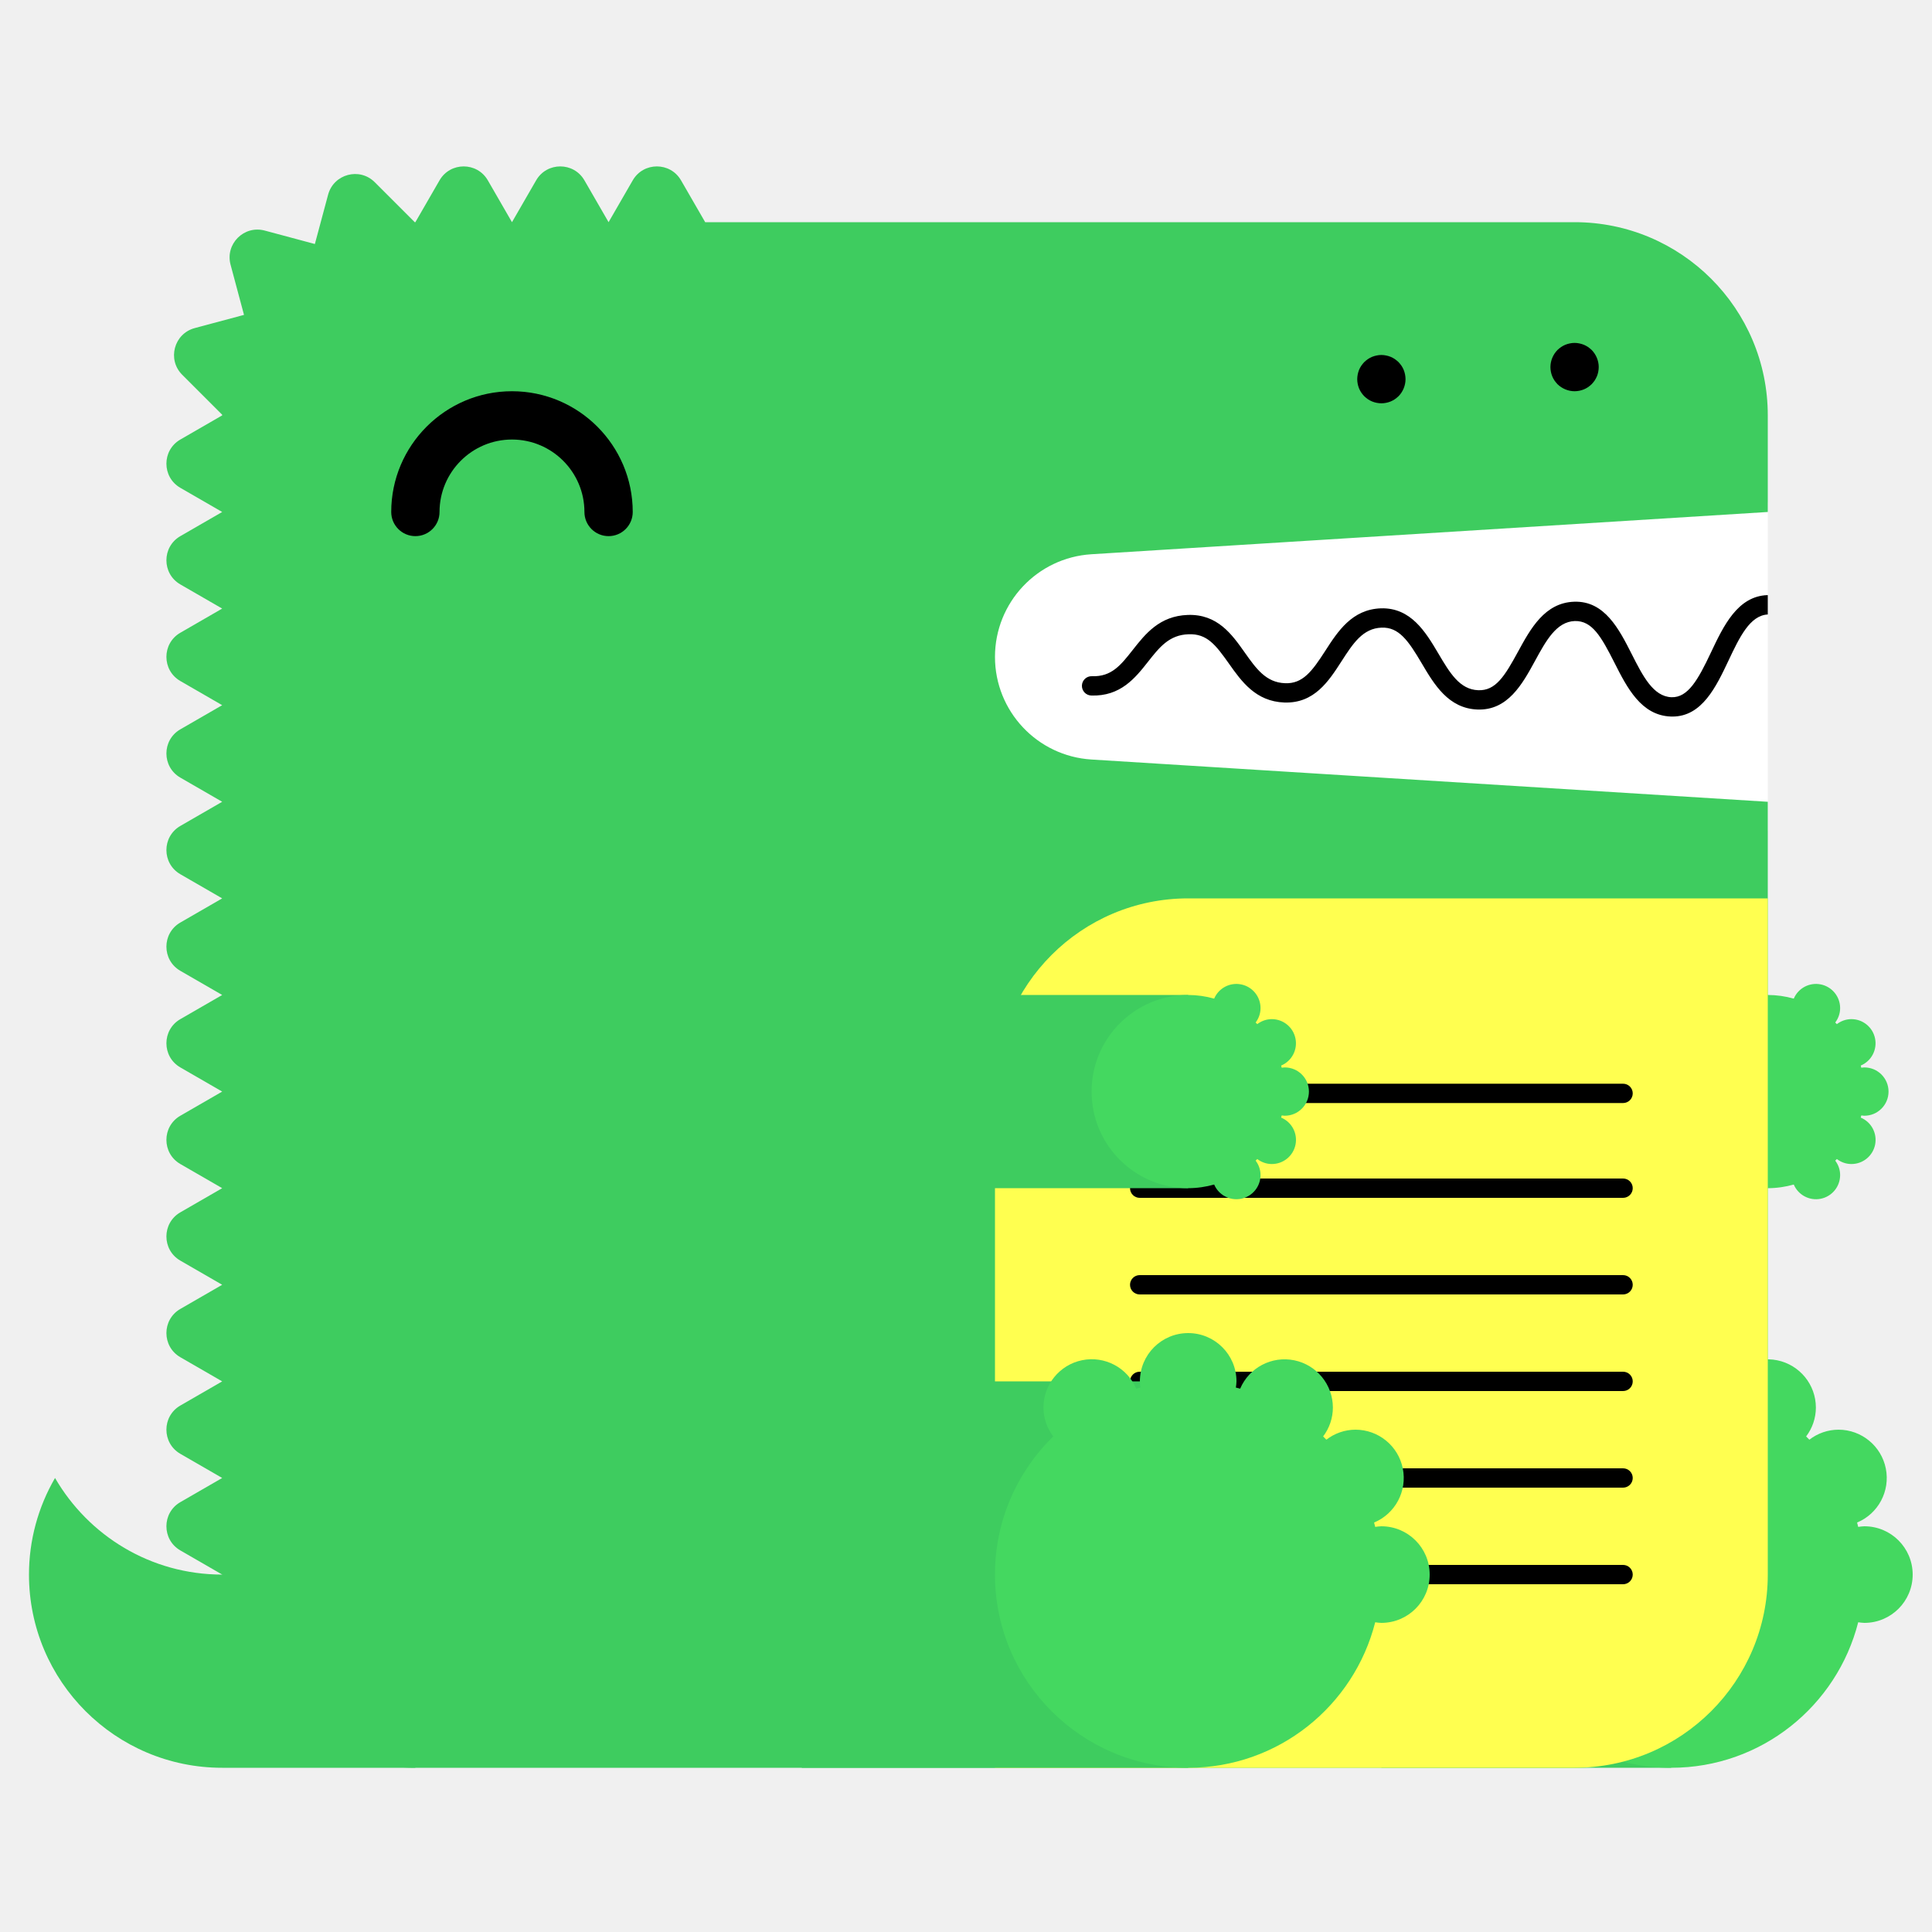
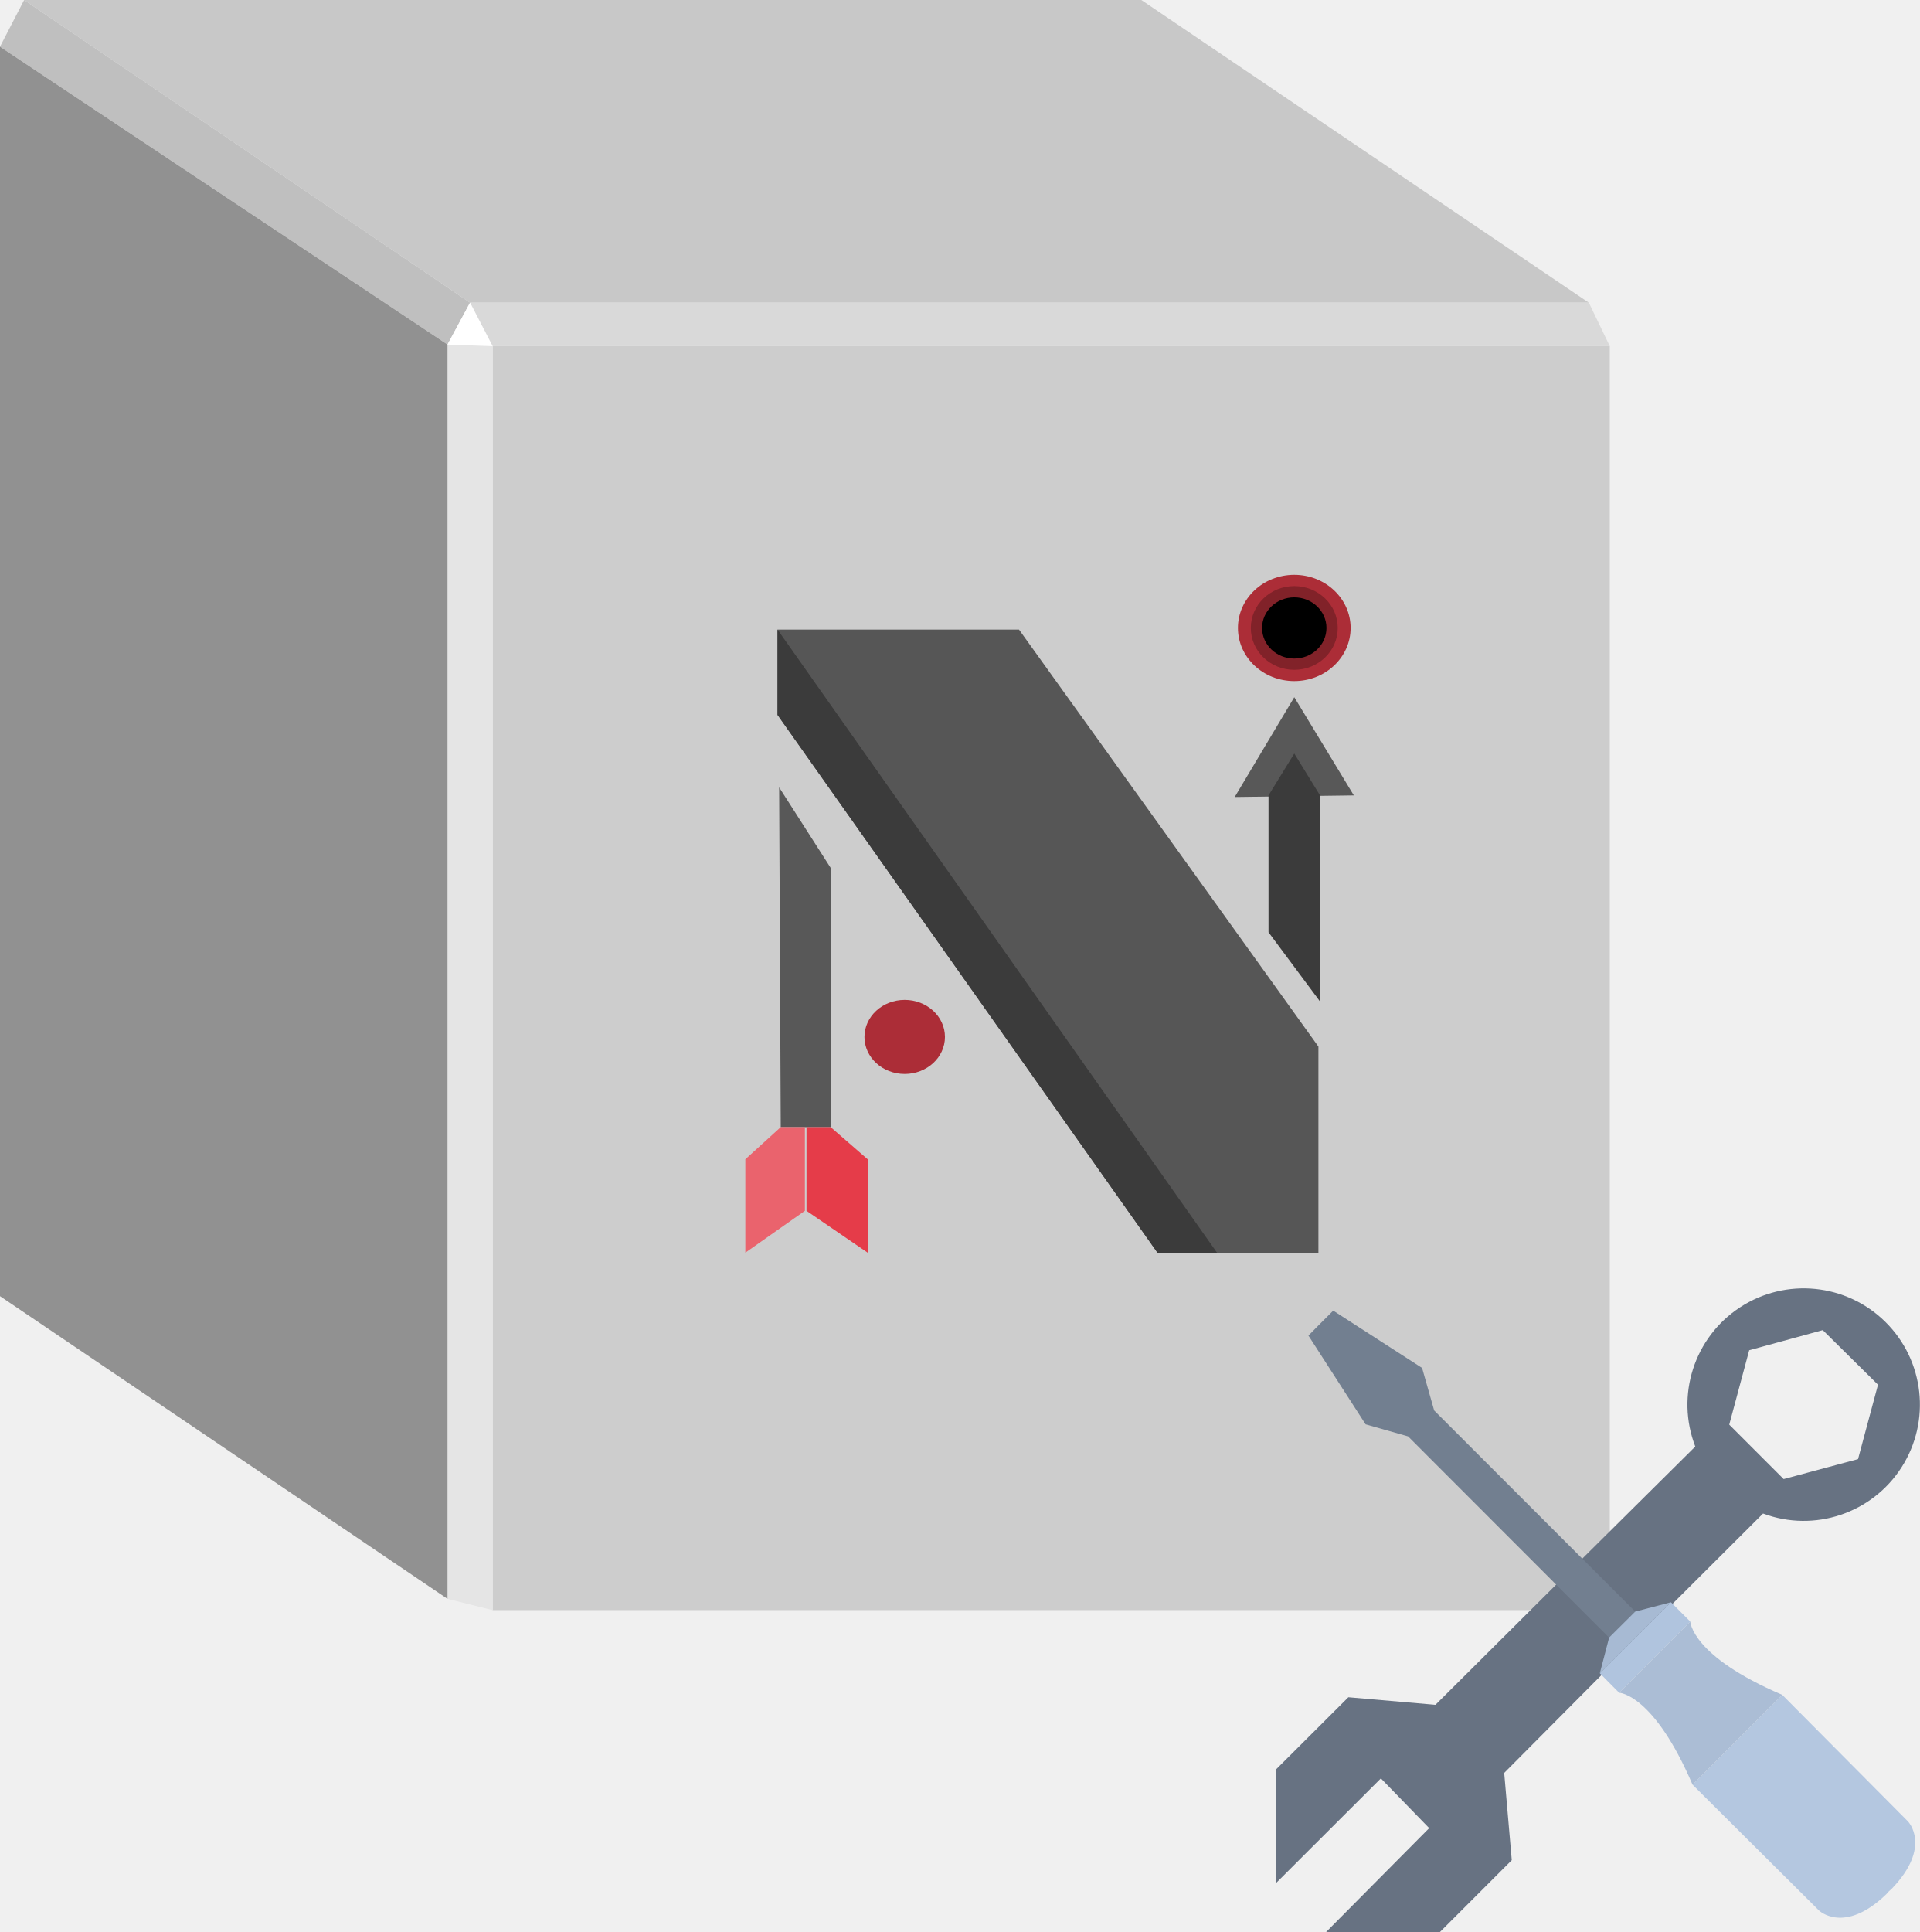
- <svg xmlns="http://www.w3.org/2000/svg" width="200" height="200" viewBox="0 0 200 200">
-   <g fill="none" fill-rule="evenodd">
-     <path fill="#FFF" d="M99 52h84v34H99z" />
-     <path d="M23 163c-7.398 0-13.843-4.027-17.303-10A19.886 19.886 0 0 0 3 163c0 11.046 8.954 20 20 20h20v-20H23z" fill="#3ECC5F" />
-     <path d="M112.98 57.376L183 53V43c0-11.046-8.954-20-20-20H73l-2.5-4.33c-1.112-1.925-3.889-1.925-5 0L63 23l-2.5-4.33c-1.111-1.925-3.889-1.925-5 0L53 23l-2.5-4.33c-1.111-1.925-3.889-1.925-5 0L43 23c-.022 0-.042.003-.065.003l-4.142-4.141c-1.57-1.571-4.252-.853-4.828 1.294l-1.369 5.104-5.192-1.392c-2.148-.575-4.111 1.389-3.535 3.536l1.39 5.193-5.102 1.367c-2.148.576-2.867 3.259-1.296 4.83l4.142 4.142c0 .021-.003.042-.003.064l-4.33 2.5c-1.925 1.111-1.925 3.889 0 5L23 53l-4.33 2.5c-1.925 1.111-1.925 3.889 0 5L23 63l-4.33 2.5c-1.925 1.111-1.925 3.889 0 5L23 73l-4.33 2.5c-1.925 1.111-1.925 3.889 0 5L23 83l-4.33 2.5c-1.925 1.111-1.925 3.889 0 5L23 93l-4.33 2.5c-1.925 1.111-1.925 3.889 0 5L23 103l-4.33 2.5c-1.925 1.111-1.925 3.889 0 5L23 113l-4.33 2.5c-1.925 1.111-1.925 3.889 0 5L23 123l-4.33 2.5c-1.925 1.111-1.925 3.889 0 5L23 133l-4.33 2.5c-1.925 1.111-1.925 3.889 0 5L23 143l-4.33 2.5c-1.925 1.111-1.925 3.889 0 5L23 153l-4.33 2.5c-1.925 1.111-1.925 3.889 0 5L23 163c0 11.046 8.954 20 20 20h120c11.046 0 20-8.954 20-20V83l-70.02-4.376A10.645 10.645 0 0 1 103 68c0-5.621 4.37-10.273 9.98-10.624" fill="#3ECC5F" />
-     <path fill="#3ECC5F" d="M143 183h30v-40h-30z" />
-     <path d="M193 158c-.219 0-.428.037-.639.064-.038-.15-.074-.301-.116-.451A5 5 0 0 0 190.32 148a4.96 4.96 0 0 0-3.016 1.036 26.531 26.531 0 0 0-.335-.336 4.955 4.955 0 0 0 1.011-2.987 5 5 0 0 0-9.599-1.959c-.148-.042-.297-.077-.445-.115.027-.211.064-.42.064-.639a5 5 0 0 0-5-5 5 5 0 0 0-5 5c0 .219.037.428.064.639-.148.038-.297.073-.445.115a4.998 4.998 0 0 0-9.599 1.959c0 1.125.384 2.151 1.011 2.987-3.717 3.632-6.031 8.693-6.031 14.3 0 11.046 8.954 20 20 20 9.339 0 17.16-6.41 19.361-15.064.211.027.42.064.639.064a5 5 0 0 0 5-5 5 5 0 0 0-5-5" fill="#44D860" />
-     <path fill="#3ECC5F" d="M153 123h30v-20h-30z" />
-     <path d="M193 115.5a2.5 2.5 0 1 0 0-5c-.109 0-.214.019-.319.032-.02-.075-.037-.15-.058-.225a2.501 2.501 0 0 0-.963-4.807c-.569 0-1.088.197-1.508.518a6.653 6.653 0 0 0-.168-.168c.314-.417.506-.931.506-1.494a2.5 2.5 0 0 0-4.8-.979A9.987 9.987 0 0 0 183 103c-5.522 0-10 4.478-10 10s4.478 10 10 10c.934 0 1.833-.138 2.69-.377a2.5 2.5 0 0 0 4.8-.979c0-.563-.192-1.077-.506-1.494.057-.055.113-.111.168-.168.42.321.939.518 1.508.518a2.5 2.5 0 0 0 .963-4.807c.021-.074.038-.15.058-.225.105.013.21.032.319.032" fill="#44D860" />
-     <path d="M63 55.5a2.5 2.5 0 0 1-2.5-2.5c0-4.136-3.364-7.5-7.5-7.5s-7.5 3.364-7.5 7.5a2.5 2.5 0 1 1-5 0c0-6.893 5.607-12.5 12.5-12.5S65.5 46.107 65.5 53a2.5 2.5 0 0 1-2.5 2.5" fill="#000" />
-     <path d="M103 183h60c11.046 0 20-8.954 20-20V93h-60c-11.046 0-20 8.954-20 20v70z" fill="#FFFF50" />
-     <path d="M168.02 124h-50.04a1 1 0 1 1 0-2h50.04a1 1 0 1 1 0 2m0 20h-50.04a1 1 0 1 1 0-2h50.04a1 1 0 1 1 0 2m0 20h-50.04a1 1 0 1 1 0-2h50.04a1 1 0 1 1 0 2m0-49.814h-50.04a1 1 0 1 1 0-2h50.04a1 1 0 1 1 0 2m0 19.814h-50.04a1 1 0 1 1 0-2h50.04a1 1 0 1 1 0 2m0 20h-50.04a1 1 0 1 1 0-2h50.04a1 1 0 1 1 0 2M183 61.611c-.012 0-.022-.006-.034-.005-3.09.105-4.552 3.196-5.842 5.923-1.346 2.85-2.387 4.703-4.093 4.647-1.889-.068-2.969-2.202-4.113-4.46-1.314-2.594-2.814-5.536-5.963-5.426-3.046.104-4.513 2.794-5.807 5.167-1.377 2.528-2.314 4.065-4.121 3.994-1.927-.07-2.951-1.805-4.136-3.813-1.321-2.236-2.848-4.75-5.936-4.664-2.994.103-4.465 2.385-5.763 4.4-1.373 2.13-2.335 3.428-4.165 3.351-1.973-.07-2.992-1.51-4.171-3.177-1.324-1.873-2.816-3.993-5.895-3.89-2.928.1-4.399 1.97-5.696 3.618-1.232 1.564-2.194 2.802-4.229 2.724a1 1 0 0 0-.072 2c3.017.101 4.545-1.8 5.872-3.487 1.177-1.496 2.193-2.787 4.193-2.855 1.926-.082 2.829 1.115 4.195 3.045 1.297 1.834 2.769 3.914 5.731 4.021 3.103.104 4.596-2.215 5.918-4.267 1.182-1.834 2.202-3.417 4.15-3.484 1.793-.067 2.769 1.35 4.145 3.681 1.297 2.197 2.766 4.686 5.787 4.796 3.125.108 4.634-2.62 5.949-5.035 1.139-2.088 2.214-4.06 4.119-4.126 1.793-.042 2.728 1.595 4.111 4.33 1.292 2.553 2.757 5.445 5.825 5.556l.169.003c3.064 0 4.518-3.075 5.805-5.794 1.139-2.41 2.217-4.68 4.067-4.773v-2z" fill="#000" />
-     <path fill="#3ECC5F" d="M83 183h40v-40H83z" />
-     <path d="M143 158c-.219 0-.428.037-.639.064-.038-.15-.074-.301-.116-.451A5 5 0 0 0 140.32 148a4.96 4.96 0 0 0-3.016 1.036 26.531 26.531 0 0 0-.335-.336 4.955 4.955 0 0 0 1.011-2.987 5 5 0 0 0-9.599-1.959c-.148-.042-.297-.077-.445-.115.027-.211.064-.42.064-.639a5 5 0 0 0-5-5 5 5 0 0 0-5 5c0 .219.037.428.064.639-.148.038-.297.073-.445.115a4.998 4.998 0 0 0-9.599 1.959c0 1.125.384 2.151 1.011 2.987-3.717 3.632-6.031 8.693-6.031 14.3 0 11.046 8.954 20 20 20 9.339 0 17.16-6.41 19.361-15.064.211.027.42.064.639.064a5 5 0 0 0 5-5 5 5 0 0 0-5-5" fill="#44D860" />
-     <path fill="#3ECC5F" d="M83 123h40v-20H83z" />
-     <path d="M133 115.5a2.5 2.5 0 1 0 0-5c-.109 0-.214.019-.319.032-.02-.075-.037-.15-.058-.225a2.501 2.501 0 0 0-.963-4.807c-.569 0-1.088.197-1.508.518a6.653 6.653 0 0 0-.168-.168c.314-.417.506-.931.506-1.494a2.5 2.5 0 0 0-4.8-.979A9.987 9.987 0 0 0 123 103c-5.522 0-10 4.478-10 10s4.478 10 10 10c.934 0 1.833-.138 2.69-.377a2.5 2.5 0 0 0 4.8-.979c0-.563-.192-1.077-.506-1.494.057-.055.113-.111.168-.168.42.321.939.518 1.508.518a2.5 2.5 0 0 0 .963-4.807c.021-.074.038-.15.058-.225.105.013.21.032.319.032" fill="#44D860" />
-     <path d="M143 41.75c-.16 0-.33-.02-.49-.05a2.52 2.52 0 0 1-.47-.14c-.15-.06-.29-.14-.431-.23-.13-.09-.259-.2-.38-.31-.109-.12-.219-.24-.309-.38s-.17-.28-.231-.43a2.619 2.619 0 0 1-.189-.96c0-.16.02-.33.05-.49.03-.16.08-.31.139-.47.061-.15.141-.29.231-.43.09-.13.2-.26.309-.38.121-.11.25-.22.38-.31.141-.09.281-.17.431-.23.149-.06.31-.11.47-.14.32-.07.65-.07.98 0 .159.03.32.08.47.14.149.06.29.14.43.23.13.09.259.2.38.31.11.12.22.25.31.38.09.14.17.28.23.43.06.16.11.31.14.47.029.16.05.33.05.49 0 .66-.271 1.31-.73 1.77-.121.11-.25.22-.38.31-.14.09-.281.17-.43.23a2.565 2.565 0 0 1-.96.19m20-1.25c-.66 0-1.3-.27-1.771-.73a3.802 3.802 0 0 1-.309-.38c-.09-.14-.17-.28-.231-.43a2.619 2.619 0 0 1-.189-.96c0-.66.27-1.3.729-1.77.121-.11.25-.22.38-.31.141-.09.281-.17.431-.23.149-.06.31-.11.47-.14.32-.07.66-.07.98 0 .159.03.32.08.47.14.149.06.29.14.43.23.13.09.259.2.38.31.459.47.73 1.11.73 1.77 0 .16-.021.33-.05.49-.03.16-.08.32-.14.47-.07.15-.14.29-.23.43-.09.13-.2.26-.31.38-.121.11-.25.22-.38.31-.14.09-.281.17-.43.23a2.565 2.565 0 0 1-.96.19" fill="#000" />
+ <svg xmlns="http://www.w3.org/2000/svg" viewBox="0 0 119.26 119.99">
+   <defs>
+     <style>.cls-1{fill:#cdcdcd;}.cls-2{fill:#c8c8c8;}.cls-3{fill:#ac2d37;}.cls-4{fill:#812229;}.cls-5{fill:#585858;}.cls-6{fill:#3b3b3b;}.cls-7{fill:#ea636d;}.cls-8{fill:#e53c49;}.cls-9{fill:#565656;}.cls-10{fill:#d9d9d9;}.cls-11{fill:#bfbfbf;}.cls-12{fill:#e5e5e5;}.cls-13{fill:#fff;}.cls-14{fill:#919191;}.cls-15{fill:#677282;}.cls-16{fill:#727f90;}.cls-17{fill:#a7bad3;}.cls-18{fill:#b0c4de;}.cls-19{fill:#b4c7e0;}.cls-20{fill:#abbdd5;}</style>
+   </defs>
+   <g id="Layer_2" data-name="Layer 2">
+     <g id="utils">
+       <g id="BG">
+         <rect class="cls-1" x="30.6" y="21.5" width="69.4" height="78.5" />
+         <polygon class="cls-2" points="98.7 18.8 29.2 18.8 1.5 0 70.9 0 98.7 18.8" />
+       </g>
+       <ellipse class="cls-3" cx="80.4" cy="39" rx="3.5" ry="3.3" />
+       <ellipse class="cls-4" cx="80.4" cy="39" rx="2.7" ry="2.6" />
+       <ellipse cx="80.4" cy="39" rx="2" ry="1.9" />
+       <polygon class="cls-5" points="84.1 49.4 76.7 49.5 80.4 43.3 84.1 49.4" />
+       <polygon class="cls-6" points="78.8 57.9 82 62.2 82 49.4 80.4 46.8 78.8 49.4 78.8 57.9" />
+       <polygon class="cls-5" points="48.4 48.9 51.6 53.9 51.6 70 48.5 70 48.4 48.9" />
+       <polygon class="cls-7" points="48.5 70 46.3 72 46.3 77.8 50 75.2 50 70 48.5 70" />
+       <polygon class="cls-8" points="51.6 70 53.9 72 53.9 77.8 50.1 75.2 50.1 70 51.6 70" />
+       <polygon class="cls-9" points="71.9 77.8 81.9 77.8 81.9 65 63.3 39.1 48.3 39.1 48.3 44.4 71.9 77.8" />
+       <ellipse class="cls-3" cx="56.2" cy="64.4" rx="2.5" ry="2.3" />
+       <polygon class="cls-10" points="98.7 18.8 100 21.5 30.6 21.5 29.2 18.8 98.7 18.8" />
+       <polygon class="cls-11" points="1.5 0 0 2.9 27.8 21.4 29.2 18.8 1.5 0" />
+       <polyline class="cls-12" points="27.8 99.3 30.6 100 30.6 21.5 29.2 18.8 27.8 21.4" />
+       <polygon class="cls-13" points="27.8 21.4 30.6 21.5 29.2 18.8 27.8 21.4" />
+       <polygon class="cls-6" points="48.3 39.1 75.6 77.8 71.9 77.8 48.3 44.4 48.3 39.1" />
+       <polygon class="cls-14" points="0 2.9 27.8 21.4 27.8 99.3 0 80.5 0 2.9" />
+       <path class="cls-15" d="M102.23,101.27,109.52,94a7.22,7.22,0,1,0-4.21-4.16L98,97.09l-8.83,8.79-5.41-.47-4.48,4.47v7.06l6.5-6.49,3,3.09L82.37,120h7.07l4.47-4.47-.47-5.42Zm11-18.66L116.66,86l-1.24,4.62-4.62,1.24-3.38-3.38,1.24-4.62Z" />
+       <g id="Wrench">
+         <polyline class="cls-16" points="101.59 100.1 89.09 87.6 88.34 84.96 82.82 81.4 82.22 82 81.87 82.35 81.28 82.95 84.83 88.46 87.47 89.21 99.97 101.72" />
+         <polyline class="cls-17" points="103.8 99.51 101.58 100.09 99.96 101.7 99.38 103.92" />
+         <polyline class="cls-18" points="105 100.71 103.8 99.51 99.38 103.92 100.58 105.13" />
+         <path class="cls-19" d="M110.71,105.26l7.81,7.86s1.52,1.55-1,4.18v0l-.18.16-.17.19,0,0c-2.62,2.52-4.18,1-4.18,1l-7.85-7.81" />
+         <path class="cls-20" d="M105.14,110.84c-2.42-5.65-4.56-5.71-4.56-5.71l4.42-4.42s.06,2.14,5.71,4.55" />
+       </g>
+     </g>
  </g>
</svg>
